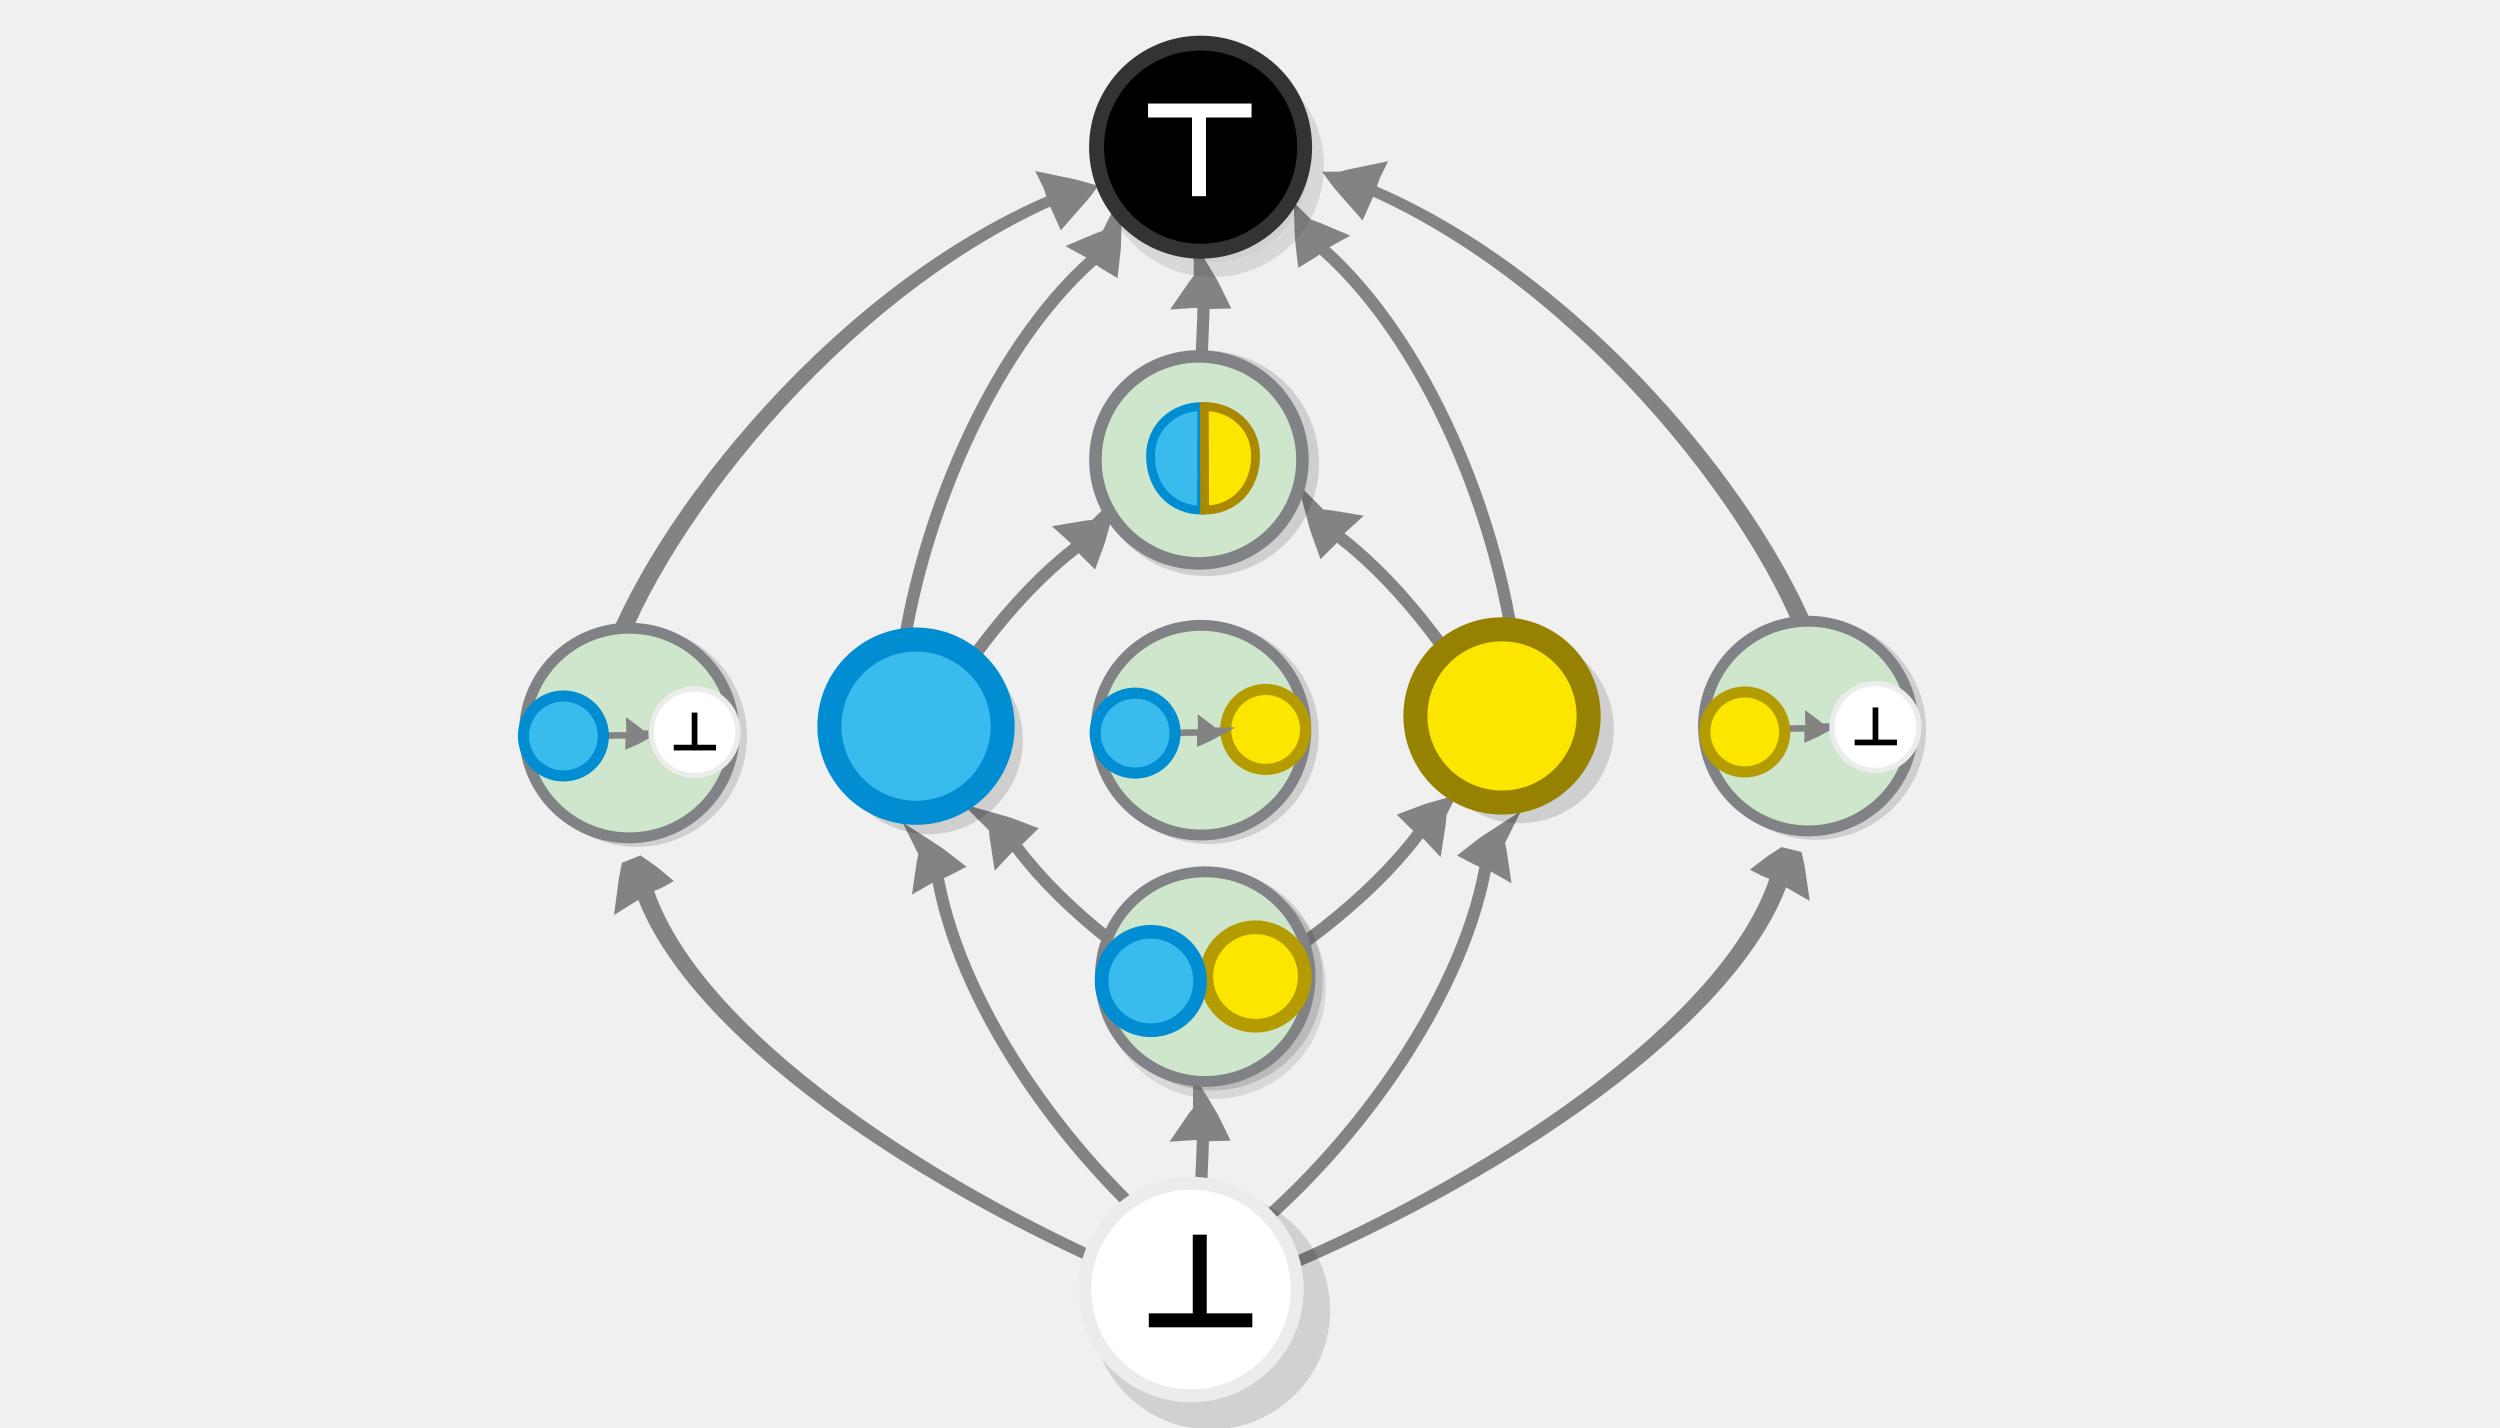
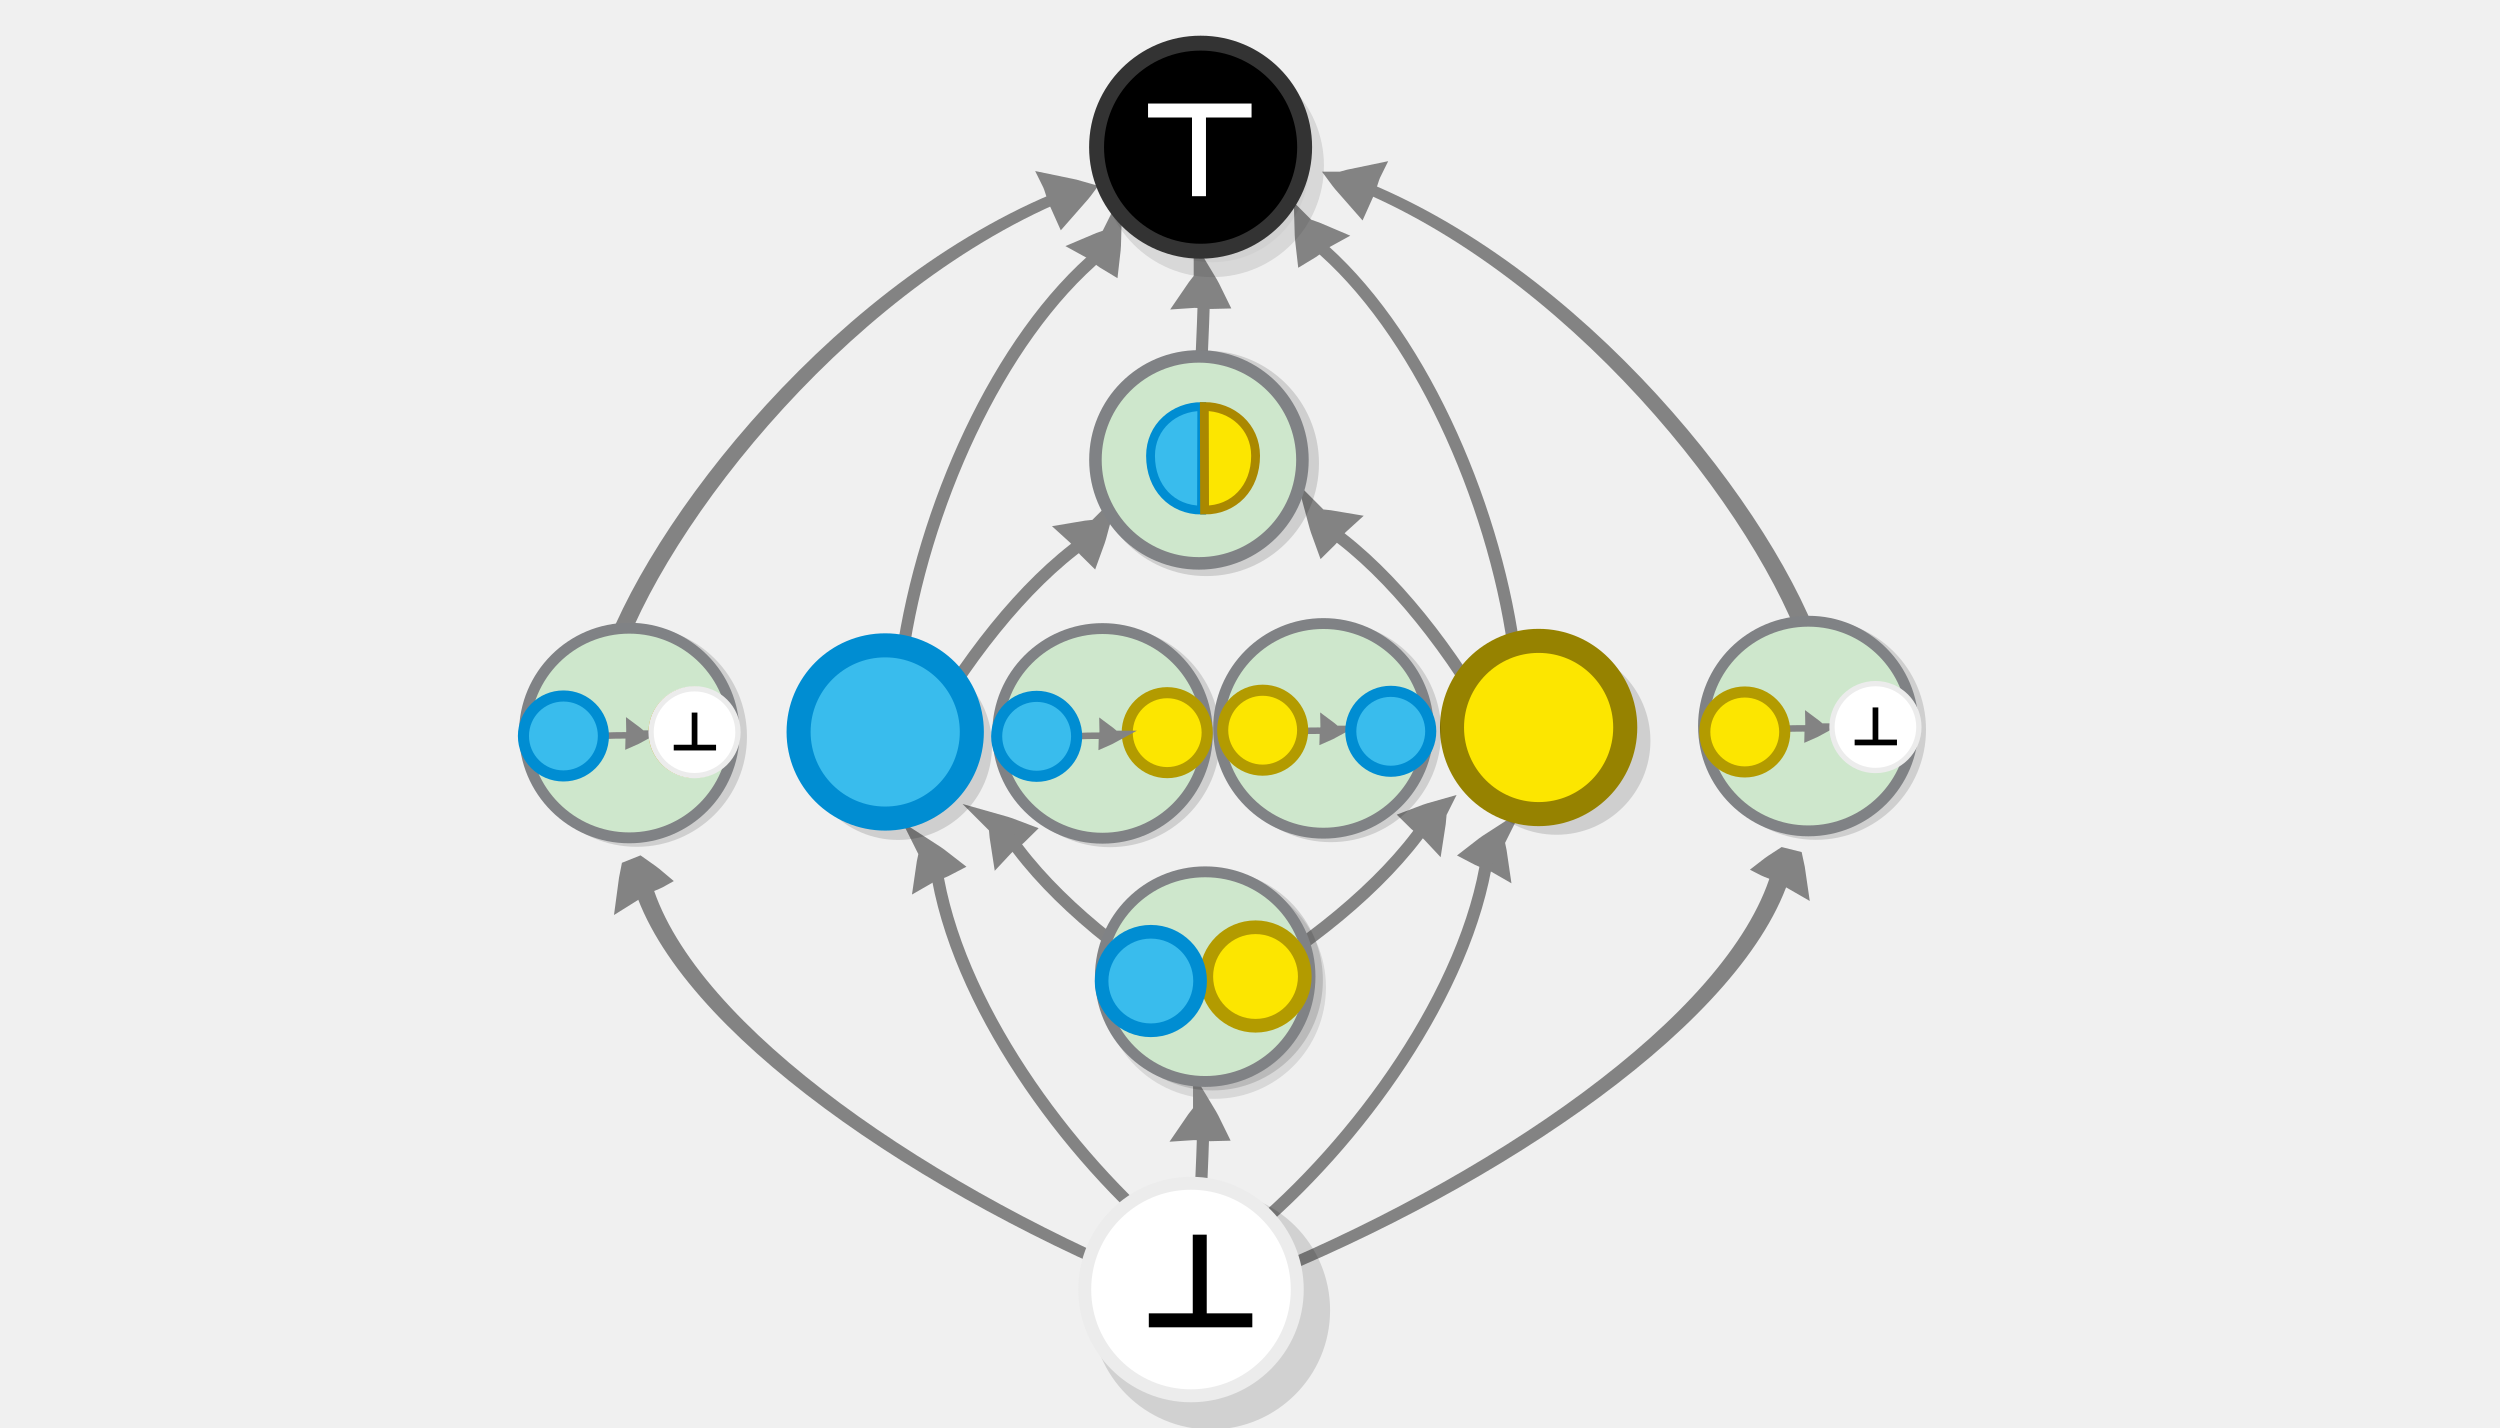
<svg xmlns="http://www.w3.org/2000/svg" viewBox="0 0 595.3 340" version="1.1" id="svg3397" width="595.3" height="340">
  <defs id="defs3401" />
  <g id="g2836-2-5-14-0-6-9-7" transform="matrix(-0.1399633,-2.185525,2.185525,-0.1399633,68.75272,680.1082)">
    <path d="m 273.212,117.268 c -0.578,-0.537 -1.185,-1.051 -1.821,-1.541 0.005,0.903 -0.231,1.506 -0.264,2.481 1.097,-0.453 1.149,-0.454 2.086,-0.94 z" id="path1478-7-9-0-19-0-0-3-9-9-4-1-1-7" style="display:inline;fill:#dddddd;stroke:#838383;stroke-width:2.34;stroke-miterlimit:10" />
    <path d="m 244.981,116.587 c 4.135,-2.484 19.271,-0.049 26.521,0.503" id="path1480-1-3-1-5-7-6-7-2-1-2-0-9-1" style="display:inline;fill:none;stroke:#838383;stroke-width:1.324;stroke-miterlimit:10;stroke-dasharray:none;paint-order:markers fill stroke" />
  </g>
  <circle r="24.774" style="opacity:0.13;fill:#000000;stroke:#333333;stroke-width:3.552;stroke-miterlimit:10;stroke-dasharray:none" id="circle3371-3-2-1-7-9-1" cy="-235.099" cx="289.187" transform="scale(1,-1)" />
  <g id="g2836-2-5-5" transform="matrix(1.596703,-1.498882,-1.498882,-1.596703,81.48256,790.0985)">
    <path d="m 273.212,117.268 c -0.578,-0.537 -1.185,-1.051 -1.821,-1.541 0.005,0.903 -0.231,1.506 -0.264,2.481 1.097,-0.453 1.149,-0.454 2.086,-0.94 z" id="path1478-7-9-0-19-0-0-3-9-6" style="display:inline;fill:#dddddd;stroke:#838383;stroke-width:2.34;stroke-miterlimit:10" />
    <path d="m 242.709,118.619 c 10.033,-2.443 20.747,-3.275 28.792,-1.529" id="path1480-1-3-1-5-7-6-7-2-11" style="display:inline;fill:none;stroke:#838383;stroke-width:1.324;stroke-miterlimit:10;stroke-dasharray:none;paint-order:markers fill stroke" />
  </g>
  <g id="g2836-2-5-1-5" transform="matrix(-1.596703,-1.498882,1.498882,-1.596703,498.4278,793.3334)">
    <path d="m 273.212,117.268 c -0.578,-0.537 -1.185,-1.051 -1.821,-1.541 0.005,0.903 -0.231,1.506 -0.264,2.481 1.097,-0.453 1.149,-0.454 2.086,-0.94 z" id="path1478-7-9-0-19-0-0-3-9-5-9" style="display:inline;fill:#dddddd;stroke:#838383;stroke-width:2.34;stroke-miterlimit:10" />
    <path d="m 242.709,118.619 c 10.033,-2.443 20.747,-3.275 28.792,-1.529" id="path1480-1-3-1-5-7-6-7-2-9-8" style="display:inline;fill:none;stroke:#838383;stroke-width:1.324;stroke-miterlimit:10;stroke-dasharray:none;paint-order:markers fill stroke" />
  </g>
  <g id="g2836-2-5-14-4" transform="matrix(1.086785,-1.901317,-1.901317,-1.086785,281.7416,847.2599)">
    <path d="m 273.212,117.268 c -0.578,-0.537 -1.185,-1.051 -1.821,-1.541 0.005,0.903 -0.231,1.506 -0.264,2.481 1.097,-0.453 1.149,-0.454 2.086,-0.94 z" id="path1478-7-9-0-19-0-0-3-9-9-8" style="display:inline;fill:#dddddd;stroke:#838383;stroke-width:2.34;stroke-miterlimit:10" />
    <path d="m 222.663,119.374 c 14.816,-5.631 35.094,-7.658 48.838,-2.284" id="path1480-1-3-1-5-7-6-7-2-1-1" style="display:inline;fill:none;stroke:#838383;stroke-width:1.324;stroke-miterlimit:10;stroke-dasharray:none;paint-order:markers fill stroke" />
  </g>
  <g id="g2836-2-5-14-0-0" transform="matrix(-1.086785,-1.901317,1.901317,-1.086785,295.3223,849.9349)">
    <path d="m 273.212,117.268 c -0.578,-0.537 -1.185,-1.051 -1.821,-1.541 0.005,0.903 -0.231,1.506 -0.264,2.481 1.097,-0.453 1.149,-0.454 2.086,-0.94 z" id="path1478-7-9-0-19-0-0-3-9-9-4-30" style="display:inline;fill:#dddddd;stroke:#838383;stroke-width:2.34;stroke-miterlimit:10" />
    <path d="m 222.663,119.374 c 14.816,-5.631 35.094,-7.658 48.838,-2.284" id="path1480-1-3-1-5-7-6-7-2-1-2-4" style="display:inline;fill:none;stroke:#838383;stroke-width:1.324;stroke-miterlimit:10;stroke-dasharray:none;paint-order:markers fill stroke" />
  </g>
  <g id="g2836-2-5-1-0-4" transform="matrix(1.477445,-1.616559,1.616559,1.477445,-331.938,394.6506)">
    <path d="m 273.212,117.268 c -0.578,-0.537 -1.185,-1.051 -1.821,-1.541 0.005,0.903 -0.231,1.506 -0.264,2.481 1.097,-0.453 1.149,-0.454 2.086,-0.94 z" id="path1478-7-9-0-19-0-0-3-9-5-2-44" style="display:inline;fill:#dddddd;stroke:#838383;stroke-width:2.34;stroke-miterlimit:10" />
    <path d="m 242.709,118.619 c 10.033,-2.443 20.747,-3.275 28.792,-1.529" id="path1480-1-3-1-5-7-6-7-2-9-9-7" style="display:inline;fill:none;stroke:#838383;stroke-width:1.324;stroke-miterlimit:10;stroke-dasharray:none;paint-order:markers fill stroke" />
  </g>
  <g id="g2836-2-5-14-0-4-6" transform="matrix(1.060538,-1.916081,1.916081,1.060538,-250.034,456.1409)">
    <path d="m 273.212,117.268 c -0.578,-0.537 -1.185,-1.051 -1.821,-1.541 0.005,0.903 -0.231,1.506 -0.264,2.481 1.097,-0.453 1.149,-0.454 2.086,-0.94 z" id="path1478-7-9-0-19-0-0-3-9-9-4-3-3" style="display:inline;fill:#dddddd;stroke:#838383;stroke-width:2.34;stroke-miterlimit:10" />
    <path d="m 222.663,119.374 c 14.816,-5.631 35.094,-7.658 48.838,-2.284" id="path1480-1-3-1-5-7-6-7-2-1-2-5-1" style="display:inline;fill:none;stroke:#838383;stroke-width:1.324;stroke-miterlimit:10;stroke-dasharray:none;paint-order:markers fill stroke" />
  </g>
  <g id="g2836-2-5-14-0-61" transform="matrix(-2.404105,-2.047328,4.205954,-1.170244,313.2354,903.4835)">
    <path d="m 222.663,119.374 c 14.816,-5.631 35.094,-7.658 48.838,-2.284" id="path1480-1-3-1-5-7-6-7-2-1-2-7" style="display:inline;fill:none;stroke:#838383;stroke-width:0.924;stroke-miterlimit:10;stroke-dasharray:none;paint-order:markers fill stroke" />
    <path d="m 273.179,117.75 c -0.632,-0.454 -1.283,-0.902 -1.953,-1.342 0.22,0.532 0.159,0.831 0.363,1.397 0.846,-0.004 0.891,0.007 1.59,-0.054 z" id="path1478-7-9-0-19-0-0-3-9-9-4-37" style="display:inline;fill:#dddddd;stroke:#838383;stroke-width:1.578;stroke-miterlimit:10" />
  </g>
  <g id="g2836-2-5-14-0-4-9" transform="matrix(2.347627,-1.903332,4.241471,1.053482,-884.2005,456.976)">
    <path d="m 222.663,119.374 c 14.816,-5.631 43.391,-10.472 57.135,-5.098" id="path1480-1-3-1-5-7-6-7-2-1-2-5-0" style="display:inline;fill:none;stroke:#838383;stroke-width:0.924;stroke-miterlimit:10;stroke-dasharray:none;paint-order:markers fill stroke" />
    <path d="m 279.703,114.236 c 0.033,-0.409 0.033,-0.807 1.6e-4,-1.196 -0.623,0.553 -1.179,0.89 -1.874,1.482 0.957,-0.125 0.989,-0.119 1.874,-0.286 z" id="path1478-7-9-0-19-0-0-3-9-9-4-9" style="display:inline;fill:#dddddd;stroke:#838383;stroke-width:1.578;stroke-miterlimit:10" />
  </g>
  <g id="g2836-2-5-14-0-61-2" transform="matrix(2.405726,-1.888666,-4.20879,-1.079553,263.7995,847.0164)">
    <path d="m 219.564,117.604 c 15.546,-5.204 37.031,-6.532 51.839,-0.548" id="path1480-1-3-1-5-7-6-7-2-1-2-7-8" style="display:inline;fill:none;stroke:#838383;stroke-width:0.961;stroke-miterlimit:10;stroke-dasharray:none;paint-order:markers fill stroke" />
    <path d="m 273.179,117.75 c -0.632,-0.454 -1.283,-0.902 -1.953,-1.342 0.22,0.532 0.159,0.831 0.363,1.397 0.846,-0.004 0.891,0.007 1.59,-0.054 z" id="path1478-7-9-0-19-0-0-3-9-9-4-37-9" style="display:inline;fill:#dddddd;stroke:#838383;stroke-width:1.578;stroke-miterlimit:10" />
  </g>
  <g id="g2836-2-5-14-0-4-9-7" transform="matrix(-2.347627,-1.903332,-4.241471,1.053482,1461.254,454.6231)">
    <path d="m 222.663,119.374 c 14.816,-5.631 43.391,-10.472 57.135,-5.098" id="path1480-1-3-1-5-7-6-7-2-1-2-5-0-3" style="display:inline;fill:none;stroke:#838383;stroke-width:0.924;stroke-miterlimit:10;stroke-dasharray:none;paint-order:markers fill stroke" />
    <path d="m 279.703,114.236 c 0.033,-0.409 0.033,-0.807 1.6e-4,-1.196 -0.623,0.553 -1.179,0.89 -1.874,1.482 0.957,-0.125 0.989,-0.119 1.874,-0.286 z" id="path1478-7-9-0-19-0-0-3-9-9-4-9-6" style="display:inline;fill:#dddddd;stroke:#838383;stroke-width:1.578;stroke-miterlimit:10" />
  </g>
  <g id="g2836-2-5-1-0-7-7" transform="matrix(-1.477445,-1.616559,-1.616559,1.477445,907.1668,392.1681)">
    <path d="m 273.212,117.268 c -0.578,-0.537 -1.185,-1.051 -1.821,-1.541 0.005,0.903 -0.231,1.506 -0.264,2.481 1.097,-0.453 1.149,-0.454 2.086,-0.94 z" id="path1478-7-9-0-19-0-0-3-9-5-2-4-5" style="display:inline;fill:#dddddd;stroke:#838383;stroke-width:2.34;stroke-miterlimit:10" />
    <path d="m 242.709,118.619 c 10.033,-2.443 20.747,-3.275 28.792,-1.529" id="path1480-1-3-1-5-7-6-7-2-9-9-3-9" style="display:inline;fill:none;stroke:#838383;stroke-width:1.324;stroke-miterlimit:10;stroke-dasharray:none;paint-order:markers fill stroke" />
  </g>
  <g id="g2836-2-5-14-0-4-1-6" transform="matrix(-1.060538,-1.916081,-1.916081,1.060538,825.2627,453.6584)">
    <path d="m 273.212,117.268 c -0.578,-0.537 -1.185,-1.051 -1.821,-1.541 0.005,0.903 -0.231,1.506 -0.264,2.481 1.097,-0.453 1.149,-0.454 2.086,-0.94 z" id="path1478-7-9-0-19-0-0-3-9-9-4-3-4-2" style="display:inline;fill:#dddddd;stroke:#838383;stroke-width:2.34;stroke-miterlimit:10" />
    <path d="m 222.663,119.374 c 14.816,-5.631 35.094,-7.658 48.838,-2.284" id="path1480-1-3-1-5-7-6-7-2-1-2-5-6-1" style="display:inline;fill:none;stroke:#838383;stroke-width:1.324;stroke-miterlimit:10;stroke-dasharray:none;paint-order:markers fill stroke" />
  </g>
  <g id="g2836-2-5-14-0-6-7" transform="matrix(-0.1399633,-2.185525,2.185525,-0.1399633,68.59418,878.2788)">
    <path d="m 273.212,117.268 c -0.578,-0.537 -1.185,-1.051 -1.821,-1.541 0.005,0.903 -0.231,1.506 -0.264,2.481 1.097,-0.453 1.149,-0.454 2.086,-0.94 z" id="path1478-7-9-0-19-0-0-3-9-9-4-1-8" style="display:inline;fill:#dddddd;stroke:#838383;stroke-width:2.34;stroke-miterlimit:10" />
    <path d="m 244.981,116.587 c 4.135,-2.484 19.271,-0.049 26.521,0.503" id="path1480-1-3-1-5-7-6-7-2-1-2-0-5" style="display:inline;fill:none;stroke:#838383;stroke-width:1.324;stroke-miterlimit:10;stroke-dasharray:none;paint-order:markers fill stroke" />
  </g>
-   <g id="g5935-3" transform="matrix(0.5241944,0,0,0.5241944,261.824,129.7444)">
+   <g id="g5935-3" transform="matrix(0.5241944,0,0,0.5241944,270.5368,132.4958)">
    <circle style="opacity:0.14;stroke:#000000;stroke-width:4.052;stroke-miterlimit:10" r="40.659" cy="-83.752" cx="190.941" stroke-miterlimit="10" id="circle6124-3-6" transform="scale(1,-1)" />
    <circle stroke-miterlimit="10" cx="182.831" cy="77.709" id="circle85875-7" r="39.348" style="fill:#fce600;stroke:#968200;stroke-width:10.93;stroke-miterlimit:10;stroke-opacity:1" />
  </g>
-   <g id="g5939-5" transform="matrix(0.5241944,0,0,0.5241944,-5.326152,131.4295)">
+   <g id="g5939-5" transform="matrix(0.5241944,0,0,0.5241944,-12.66322,132.8052)">
    <circle style="opacity:0.14;stroke:#000000;stroke-width:4.052;stroke-miterlimit:10" r="40.659" cy="-85.519" cx="432.093" stroke-miterlimit="10" id="circle6124-35" transform="scale(1,-1)" />
    <circle style="fill:#39bced;stroke:#008dd2;stroke-width:10.93;stroke-miterlimit:10" stroke-miterlimit="10" cx="426.273" cy="79.148" id="circle85877-6" r="39.348" />
  </g>
  <g id="g4977-5-8" transform="matrix(1.007055,0,0,1.007055,-620.0789,727.8424)">
    <g style="fill:#000000;stroke:#333333;stroke-width:3.527;stroke-dasharray:none" transform="matrix(1,0,0,-1,749.2952,-596.8965)" id="g5757-5-2-6-4">
      <circle r="24.6" style="opacity:0.13;fill:#000000;stroke:#333333;stroke-width:3.527;stroke-miterlimit:10;stroke-dasharray:none" id="circle3371-3-2-1-7" cy="86.684" cx="153.124" />
      <circle r="24.6" style="fill:#000000;stroke:#333333;stroke-width:3.527;stroke-miterlimit:10;stroke-dasharray:none" id="circle3385-1-1-1-2" cy="91.046" cx="150.324" />
    </g>
    <g id="g3-40" style="stroke-width:3.7;stroke-dasharray:none" transform="matrix(0.8925661,0,0,0.8925661,577.1445,-642.1109)">
      <path style="fill:#ffffff;stroke:#ffffff;stroke-width:3.7;stroke-linecap:butt;stroke-linejoin:miter;stroke-dasharray:none;stroke-opacity:1" d="m 360.861,-61.06 v 22.696" id="path2-6" />
      <path style="fill:#ffffff;stroke:#ffffff;stroke-width:3.7;stroke-linecap:butt;stroke-linejoin:miter;stroke-dasharray:none;stroke-opacity:1" d="m 347.367,-61.06 h 27.422" id="path3-2" />
    </g>
  </g>
  <g id="g18363" transform="matrix(0.8987665,0,0,0.8987665,63.20403,-98.62091)">
    <g id="g5945" transform="matrix(0.5879074,0,0,0.5879074,70.42148,133.2529)" style="stroke-width:8.306;stroke-dasharray:none">
      <circle r="46.642" cy="-168.809" cx="304.205" stroke-miterlimit="10" id="circle6116" transform="scale(1,-1)" style="opacity:0.14;stroke:#000000;stroke-width:8.306;stroke-miterlimit:10;stroke-dasharray:none" />
      <circle r="46.642" cy="-167.238" cx="300.903" stroke-miterlimit="10" id="circle6118" transform="scale(1,-1)" style="fill:#cee7cc;stroke:#808285;stroke-width:5.644;stroke-miterlimit:10;stroke-dasharray:none" />
    </g>
    <path style="fill:#39bced;fill-opacity:1;stroke:#008dd2;stroke-width:2.343;stroke-linecap:butt;stroke-linejoin:miter;stroke-dasharray:none;stroke-opacity:1" d="m 248.011,244.878 c -7.804,0 -13.51,-5.902 -13.51,-14.382 0,-7.744 6.267,-13.055 13.579,-13.055 0,4.647 -0.069,27.437 -0.069,27.437 z" id="path3058-1" />
    <path d="m 248.822,244.867 c 7.804,0 13.51,-5.902 13.51,-14.382 0,-7.744 -6.267,-13.055 -13.579,-13.055 0,4.647 0.069,27.437 0.069,27.437 z" style="fill:#fce600;fill-opacity:1;stroke:#aa8800;stroke-width:2.343;stroke-linecap:butt;stroke-linejoin:miter;stroke-dasharray:none;stroke-opacity:1" id="path3958-8" />
  </g>
  <g id="g5945-2" transform="matrix(0.5351508,0,0,0.5351508,125.9548,143.0621)">
    <circle style="opacity:0.14;stroke:#000000;stroke-width:4.842;stroke-miterlimit:10" r="46.642" cy="-168.809" cx="304.205" stroke-miterlimit="10" id="circle6116-9" transform="scale(1,-1)" />
    <circle style="fill:#cee7cc;stroke:#808285;stroke-width:4.842;stroke-miterlimit:10" r="46.642" cy="-167.238" cx="300.903" stroke-miterlimit="10" id="circle6118-1" transform="scale(1,-1)" />
    <circle stroke-miterlimit="10" cx="323.299" cy="167.171" id="circle85875-6" r="21.916" style="fill:#fce600;stroke:#b39b00;stroke-width:6.088;stroke-miterlimit:10;stroke-opacity:1" />
    <circle style="fill:#39bced;stroke:#008dd2;stroke-width:6.088;stroke-miterlimit:10" stroke-miterlimit="10" cx="276.71" cy="169.182" r="21.916" id="circle85877-2" />
-   </g>
-   <g id="g5945-2-6" transform="matrix(0.5351508,0,0,0.5351508,124.9494,84.37279)">
-     <circle style="opacity:0.14;stroke:#000000;stroke-width:4.842;stroke-miterlimit:10" r="46.642" cy="-168.809" cx="304.205" stroke-miterlimit="10" id="circle6116-9-2" transform="scale(1,-1)" />
-     <circle style="fill:#cee7cc;stroke:#808285;stroke-width:4.842;stroke-miterlimit:10" r="46.642" cy="-167.238" cx="300.903" stroke-miterlimit="10" id="circle6118-1-9" transform="scale(1,-1)" />
-     <circle stroke-miterlimit="10" cx="329.687" cy="166.911" id="circle85875-6-1" r="17.789" style="fill:#fce600;stroke:#b39b00;stroke-width:4.941;stroke-miterlimit:10;stroke-opacity:1" />
-     <g id="g2836-2-5-2-6-2-1-8-0-9-7" transform="matrix(2.191445,-0.05122771,0.05122771,2.191445,-298.5224,-74.39464)">
-       <path d="m 273.212,117.268 c -0.578,-0.537 -1.185,-1.051 -1.821,-1.541 0.005,0.903 -0.231,1.506 -0.264,2.481 1.097,-0.453 1.149,-0.454 2.086,-0.94 z" id="path1478-7-9-0-19-0-0-3-9-8-1-5-7-8-9-2-0" style="display:inline;fill:#dddddd;stroke:#838383;stroke-width:2.34;stroke-miterlimit:10" />
-       <path d="m 258.511,118.259 c 3.297,-1.326 7.782,-1.347 12.99,-1.169" id="path1480-1-3-1-5-7-6-7-2-9-5-4-2-5-6-0-9" style="display:inline;fill:none;stroke:#838383;stroke-width:1.324;stroke-miterlimit:10;stroke-dasharray:none;paint-order:markers fill stroke" />
-     </g>
-     <circle style="fill:#39bced;stroke:#008dd2;stroke-width:4.941;stroke-miterlimit:10" stroke-miterlimit="10" cx="271.598" cy="168.544" r="17.789" id="circle85877-2-2" />
  </g>
  <g id="g5945-2-6-3" transform="matrix(0.5351508,0,0,0.5351508,-11.18461,85.05241)">
    <circle style="opacity:0.14;stroke:#000000;stroke-width:4.842;stroke-miterlimit:10" r="46.642" cy="-168.809" cx="304.205" stroke-miterlimit="10" id="circle6116-9-2-6" transform="scale(1,-1)" />
    <circle style="fill:#cee7cc;stroke:#808285;stroke-width:4.842;stroke-miterlimit:10" r="46.642" cy="-167.238" cx="300.903" stroke-miterlimit="10" id="circle6118-1-9-0" transform="scale(1,-1)" />
    <circle stroke-miterlimit="10" cx="329.687" cy="166.911" id="circle85875-6-1-6" r="17.789" style="fill:#fce600;stroke:#b39b00;stroke-width:4.941;stroke-miterlimit:10;stroke-opacity:1" />
    <g id="g2836-2-5-2-6-2-1-8-0-9-7-2" transform="matrix(2.191445,-0.05122771,0.05122771,2.191445,-298.5224,-74.39464)">
      <path d="m 273.212,117.268 c -0.578,-0.537 -1.185,-1.051 -1.821,-1.541 0.005,0.903 -0.231,1.506 -0.264,2.481 1.097,-0.453 1.149,-0.454 2.086,-0.94 z" id="path1478-7-9-0-19-0-0-3-9-8-1-5-7-8-9-2-0-6" style="display:inline;fill:#dddddd;stroke:#838383;stroke-width:2.34;stroke-miterlimit:10" />
      <path d="m 258.511,118.259 c 3.297,-1.326 7.782,-1.347 12.99,-1.169" id="path1480-1-3-1-5-7-6-7-2-9-5-4-2-5-6-0-9-1" style="display:inline;fill:none;stroke:#838383;stroke-width:1.324;stroke-miterlimit:10;stroke-dasharray:none;paint-order:markers fill stroke" />
    </g>
    <circle style="fill:#39bced;stroke:#008dd2;stroke-width:4.941;stroke-miterlimit:10" stroke-miterlimit="10" cx="271.598" cy="168.544" r="17.789" id="circle85877-2-2-8" />
    <g id="g19182" transform="matrix(0.7639233,0,0,0.7639233,197.8493,-221.5068)">
      <circle style="fill:#ffffff;stroke:#ececec;stroke-width:3.082;stroke-miterlimit:10;stroke-dasharray:none" id="circle3385-1-8-0" r="25.305" cy="508.396" cx="172.904" />
      <g id="g3-4-1-2" style="stroke:#000000;stroke-width:3.7;stroke-dasharray:none" transform="matrix(0.8988627,0,0,-0.8988627,-151.4367,462.4808)">
        <path style="fill:#ffffff;stroke:#000000;stroke-width:3.7;stroke-linecap:butt;stroke-linejoin:miter;stroke-dasharray:none;stroke-opacity:1" d="m 360.861,-61.06 v 22.696" id="path2-8-3-3" />
        <path style="fill:#ffffff;stroke:#000000;stroke-width:3.7;stroke-linecap:butt;stroke-linejoin:miter;stroke-dasharray:none;stroke-opacity:1" d="m 347.367,-61.06 h 27.422" id="path3-1-1-7" />
      </g>
    </g>
  </g>
  <g id="g5945-2-6-3-5" transform="matrix(0.5351508,0,0,0.5351508,269.5691,83.38955)">
    <circle style="opacity:0.14;stroke:#000000;stroke-width:4.842;stroke-miterlimit:10" r="46.642" cy="-168.809" cx="304.205" stroke-miterlimit="10" id="circle6116-9-2-6-9" transform="scale(1,-1)" />
    <circle style="fill:#cee7cc;stroke:#808285;stroke-width:4.842;stroke-miterlimit:10" r="46.642" cy="-167.238" cx="300.903" stroke-miterlimit="10" id="circle6118-1-9-0-2" transform="scale(1,-1)" />
    <g id="g2836-2-5-2-6-2-1-8-0-9-7-2-8" transform="matrix(2.191445,-0.05122771,0.05122771,2.191445,-298.5224,-74.39464)">
      <path d="m 273.212,117.268 c -0.578,-0.537 -1.185,-1.051 -1.821,-1.541 0.005,0.903 -0.231,1.506 -0.264,2.481 1.097,-0.453 1.149,-0.454 2.086,-0.94 z" id="path1478-7-9-0-19-0-0-3-9-8-1-5-7-8-9-2-0-6-9" style="display:inline;fill:#dddddd;stroke:#838383;stroke-width:2.34;stroke-miterlimit:10" />
      <path d="m 258.511,118.259 c 3.297,-1.326 7.782,-1.347 12.99,-1.169" id="path1480-1-3-1-5-7-6-7-2-9-5-4-2-5-6-0-9-1-7" style="display:inline;fill:none;stroke:#838383;stroke-width:1.324;stroke-miterlimit:10;stroke-dasharray:none;paint-order:markers fill stroke" />
    </g>
    <g id="g19182-6" transform="matrix(0.7639233,0,0,0.7639233,198.6761,-220.6868)">
      <circle style="fill:#ffffff;stroke:#ececec;stroke-width:3.082;stroke-miterlimit:10;stroke-dasharray:none" id="circle3385-1-8-0-1" r="25.305" cy="508.396" cx="172.904" />
      <g id="g3-4-1-2-2" style="stroke:#000000;stroke-width:3.7;stroke-dasharray:none" transform="matrix(0.8988627,0,0,-0.8988627,-151.4367,462.4808)">
        <path style="fill:#ffffff;stroke:#000000;stroke-width:3.7;stroke-linecap:butt;stroke-linejoin:miter;stroke-dasharray:none;stroke-opacity:1" d="m 360.861,-61.06 v 22.696" id="path2-8-3-3-9" />
        <path style="fill:#ffffff;stroke:#000000;stroke-width:3.7;stroke-linecap:butt;stroke-linejoin:miter;stroke-dasharray:none;stroke-opacity:1" d="m 347.367,-61.06 h 27.422" id="path3-1-1-7-3" />
      </g>
    </g>
    <circle stroke-miterlimit="10" cx="272.624" cy="169.87" id="circle85875-6-1-6-2" r="17.789" style="fill:#fce600;stroke:#b39b00;stroke-width:4.941;stroke-miterlimit:10;stroke-opacity:1" />
  </g>
  <g id="g2-9" transform="matrix(1.028645,0,0,1.028645,-17.40984,1.102052)">
    <g id="g4359-3-9" transform="translate(-90.25707,300.2211)">
      <circle cx="387.483" cy="2.025" r="24.6" id="circle3367-5-0" style="opacity:0.13;stroke:#000000;stroke-width:6;stroke-miterlimit:10" />
    </g>
    <circle style="fill:#ffffff;stroke:#ececec;stroke-width:2.996;stroke-miterlimit:10;stroke-dasharray:none" id="circle3385-1-8" r="24.6" cy="297.442" cx="292.626" />
    <g id="g3-4-1" style="stroke:#000000;stroke-width:3.7;stroke-dasharray:none" transform="matrix(0.8738321,0,0,-0.8738321,-20.67891,251.2139)">
      <path style="fill:#ffffff;stroke:#000000;stroke-width:3.7;stroke-linecap:butt;stroke-linejoin:miter;stroke-dasharray:none;stroke-opacity:1" d="m 360.861,-61.06 v 22.696" id="path2-8-3" />
      <path style="fill:#ffffff;stroke:#000000;stroke-width:3.7;stroke-linecap:butt;stroke-linejoin:miter;stroke-dasharray:none;stroke-opacity:1" d="m 347.367,-61.06 h 27.422" id="path3-1-1" />
    </g>
  </g>
+   <g id="g5945-2-6" transform="matrix(0.5351508,0,0,0.5351508,101.5015,85.13722)">
+     <circle style="opacity:0.14;stroke:#000000;stroke-width:4.842;stroke-miterlimit:10" r="46.642" cy="-168.809" cx="304.205" stroke-miterlimit="10" id="circle6116-9-2" transform="scale(1,-1)" />
+     <circle style="fill:#cee7cc;stroke:#808285;stroke-width:4.842;stroke-miterlimit:10" r="46.642" cy="-167.238" cx="300.903" stroke-miterlimit="10" id="circle6118-1-9" transform="scale(1,-1)" />
+     <circle stroke-miterlimit="10" cx="329.687" cy="166.911" id="circle85875-6-1" r="17.789" style="fill:#fce600;stroke:#b39b00;stroke-width:4.941;stroke-miterlimit:10;stroke-opacity:1" />
+     <g id="g2836-2-5-2-6-2-1-8-0-9-7" transform="matrix(2.191445,-0.05122771,0.05122771,2.191445,-298.5224,-74.39464)">
+       <path d="m 273.212,117.268 c -0.578,-0.537 -1.185,-1.051 -1.821,-1.541 0.005,0.903 -0.231,1.506 -0.264,2.481 1.097,-0.453 1.149,-0.454 2.086,-0.94 z" id="path1478-7-9-0-19-0-0-3-9-8-1-5-7-8-9-2-0" style="display:inline;fill:#dddddd;stroke:#838383;stroke-width:2.34;stroke-miterlimit:10" />
+       <path d="m 258.511,118.259 c 3.297,-1.326 7.782,-1.347 12.99,-1.169" id="path1480-1-3-1-5-7-6-7-2-9-5-4-2-5-6-0-9" style="display:inline;fill:none;stroke:#838383;stroke-width:1.324;stroke-miterlimit:10;stroke-dasharray:none;paint-order:markers fill stroke" />
+     </g>
+     <circle style="fill:#39bced;stroke:#008dd2;stroke-width:4.941;stroke-miterlimit:10" stroke-miterlimit="10" cx="271.598" cy="168.544" r="17.789" id="circle85877-2-2" />
+   </g>
+   <g id="g5945-2-6-3-9" transform="matrix(0.5351508,0,0,0.5351508,154.1126,83.94171)">
+     <circle style="opacity:0.14;stroke:#000000;stroke-width:4.842;stroke-miterlimit:10" r="46.642" cy="-168.809" cx="304.205" stroke-miterlimit="10" id="circle6116-9-2-1" transform="scale(1,-1)" />
+     <circle style="fill:#cee7cc;stroke:#808285;stroke-width:4.842;stroke-miterlimit:10" r="46.642" cy="-167.238" cx="300.903" stroke-miterlimit="10" id="circle6118-1-9-4" transform="scale(1,-1)" />
+     <g id="g2836-2-5-2-6-2-1-8-0-9-7-2-2" transform="matrix(2.191445,-0.05122771,0.05122771,2.191445,-298.5224,-74.39464)">
+       <path d="m 273.212,117.268 c -0.578,-0.537 -1.185,-1.051 -1.821,-1.541 0.005,0.903 -0.231,1.506 -0.264,2.481 1.097,-0.453 1.149,-0.454 2.086,-0.94 z" id="path1478-7-9-0-19-0-0-3-9-8-1-5-7-8-9-2-0-0" style="display:inline;fill:#dddddd;stroke:#838383;stroke-width:2.34;stroke-miterlimit:10" />
+       <path d="m 258.511,118.259 c 3.297,-1.326 7.782,-1.347 12.99,-1.169" id="path1480-1-3-1-5-7-6-7-2-9-5-4-2-5-6-0-9-6" style="display:inline;fill:none;stroke:#838383;stroke-width:1.324;stroke-miterlimit:10;stroke-dasharray:none;paint-order:markers fill stroke" />
+     </g>
+     <circle stroke-miterlimit="10" cx="273.855" cy="168.05" id="circle85875-6-1-9" r="17.789" style="fill:#fce600;stroke:#b39b00;stroke-width:4.941;stroke-miterlimit:10;stroke-opacity:1" />
+     <circle style="fill:#39bced;stroke:#008dd2;stroke-width:4.941;stroke-miterlimit:10" stroke-miterlimit="10" cx="330.849" cy="168.544" r="17.789" id="circle85877-2-2-8-6" />
+   </g>
</svg>
